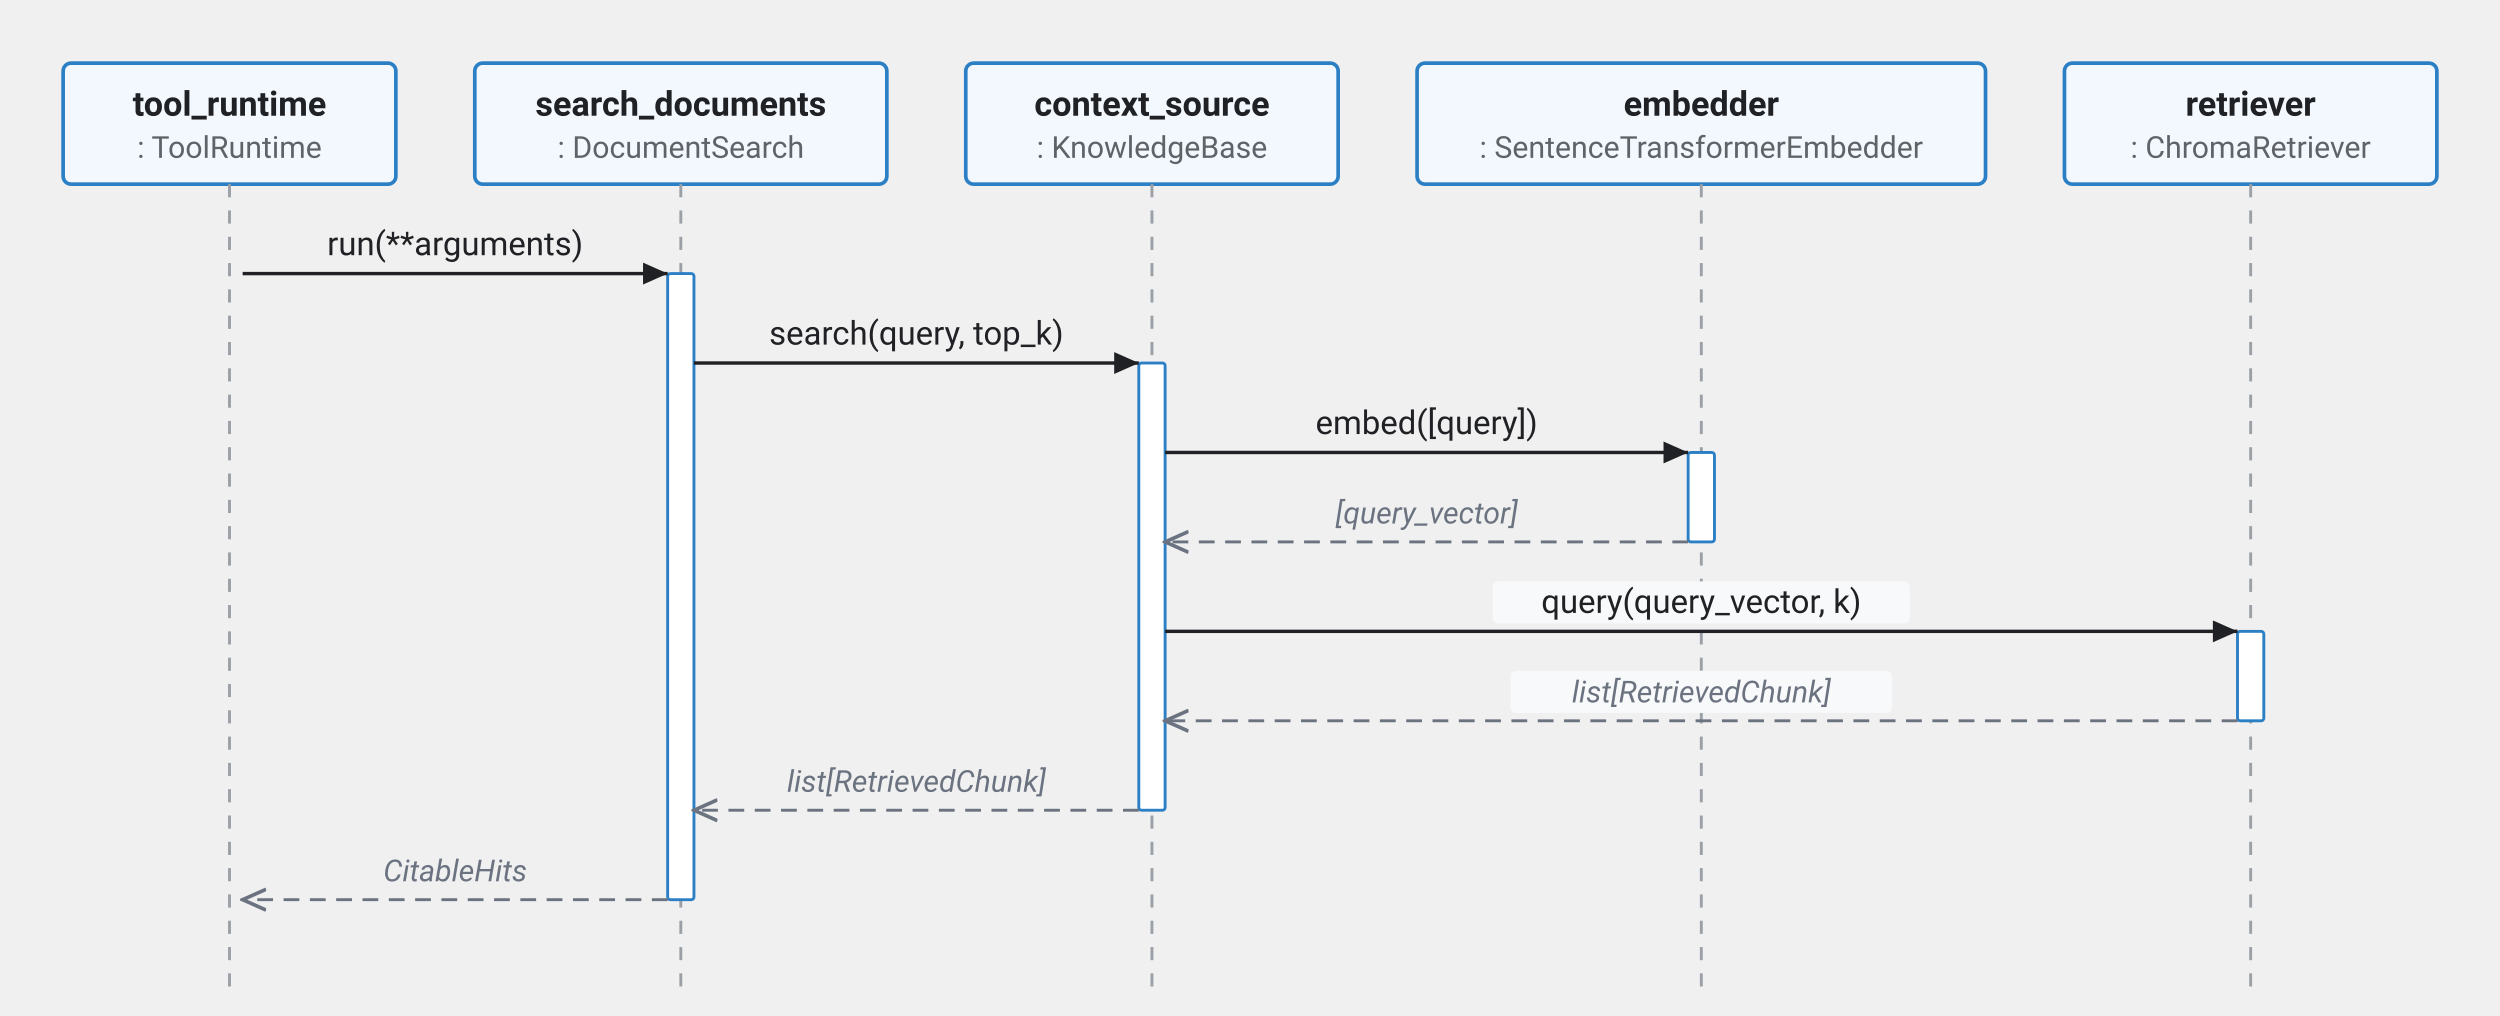
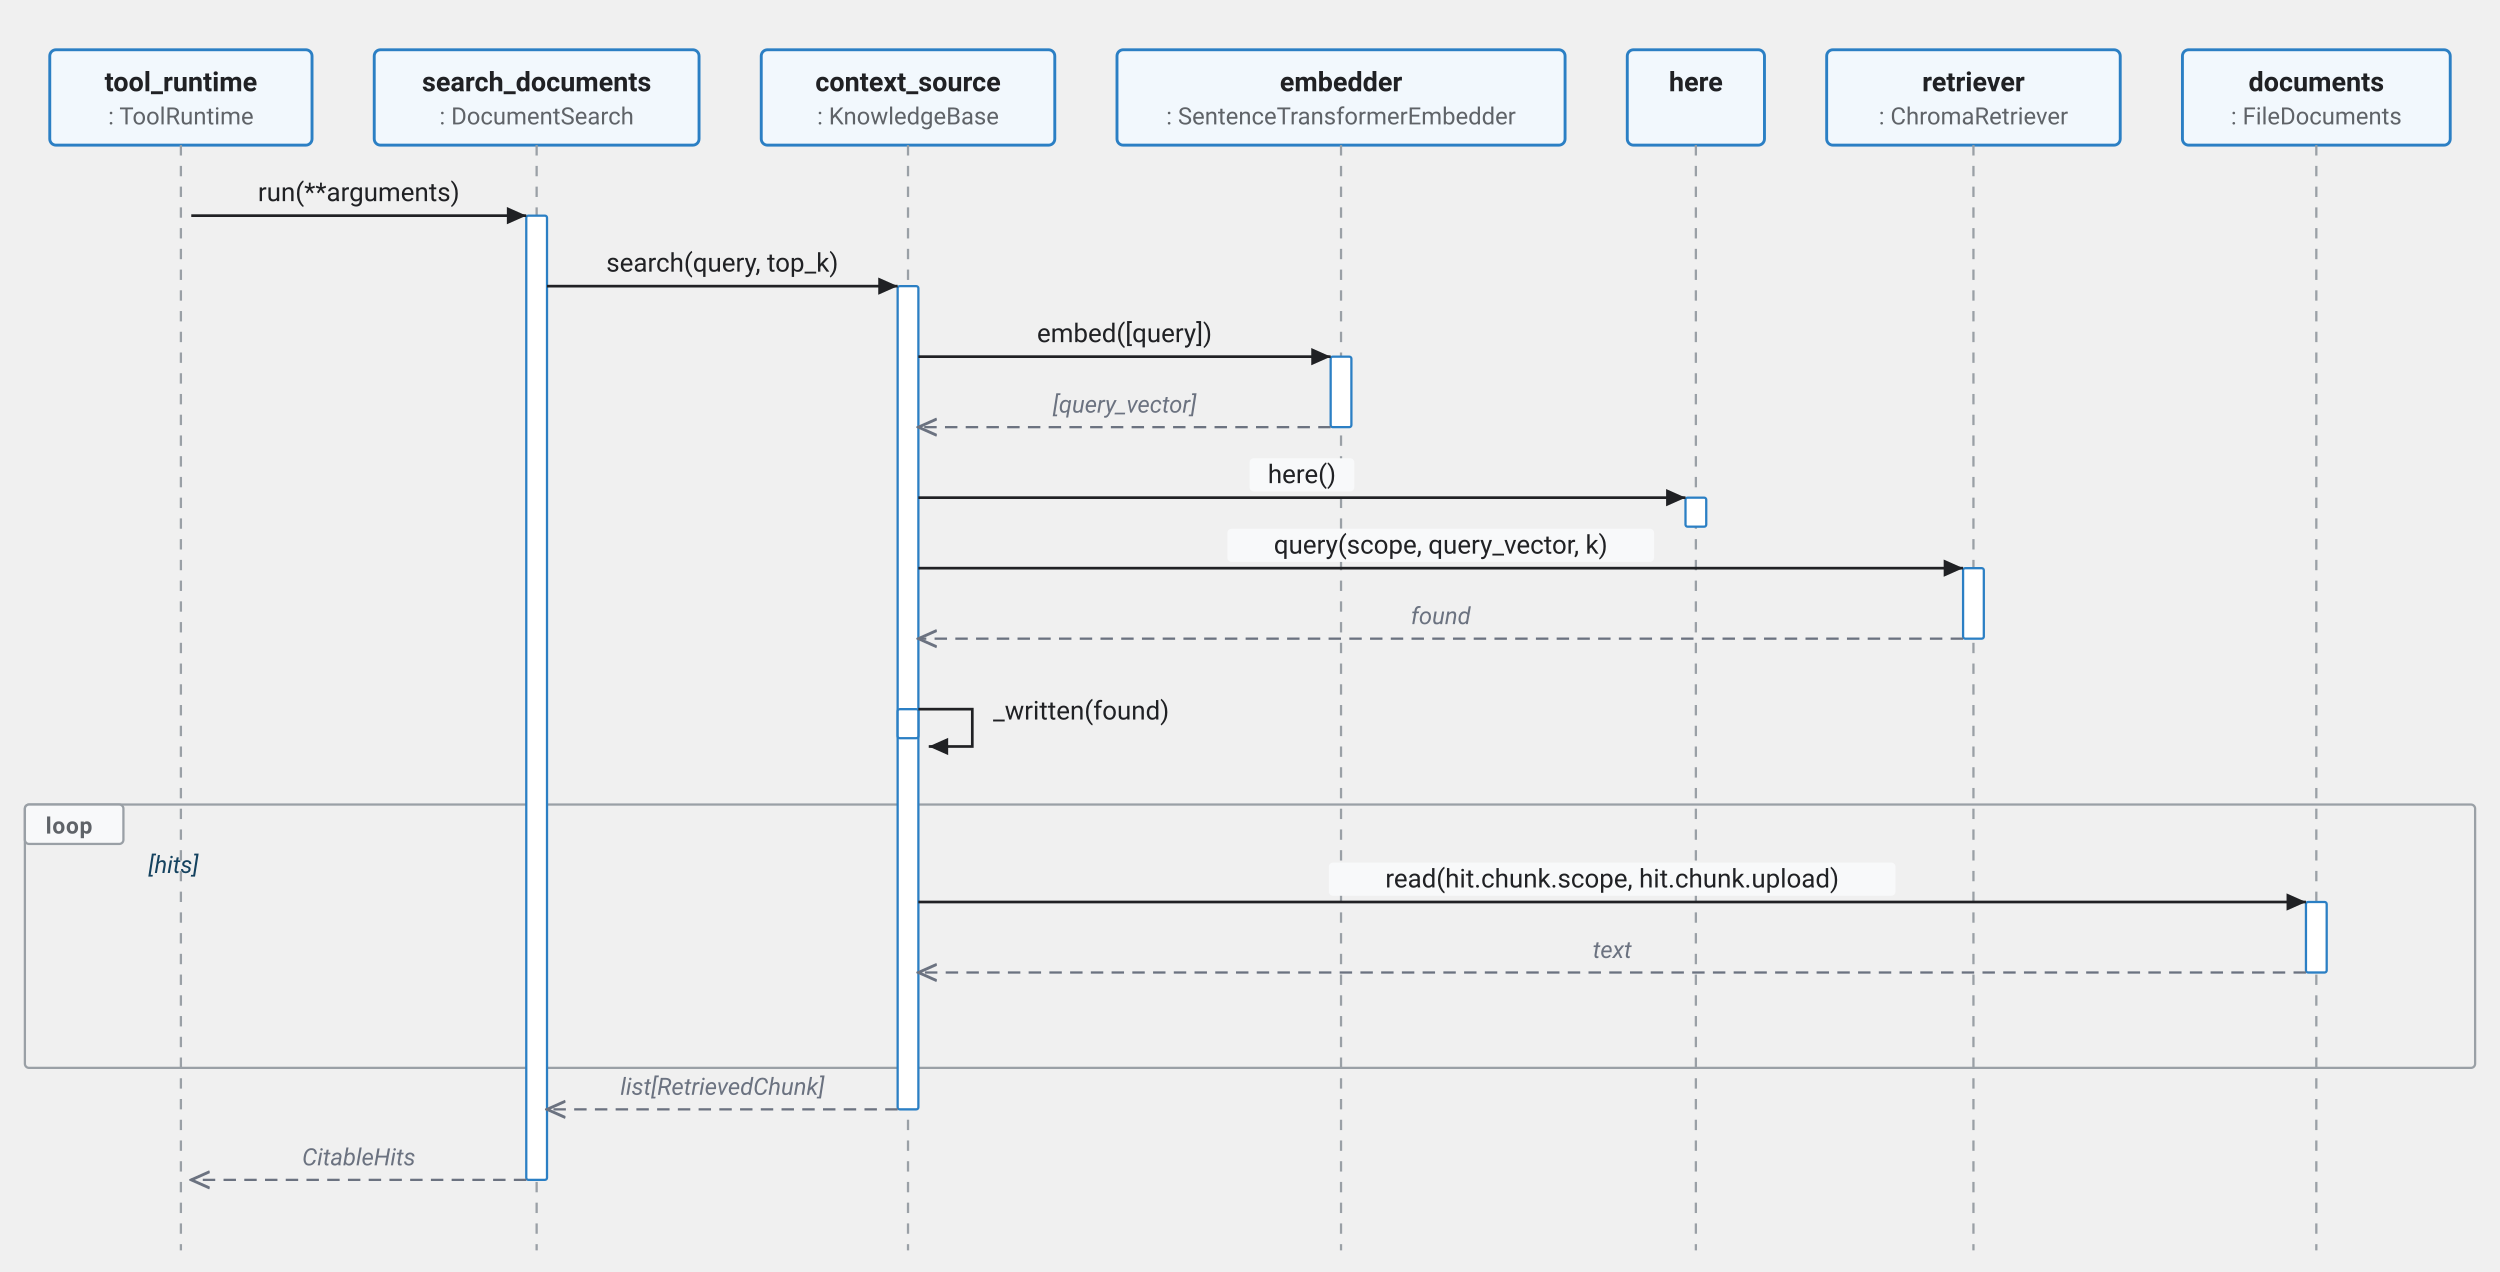
- <svg xmlns="http://www.w3.org/2000/svg" viewBox="0 0 950.34 386" width="950.34" height="386" role="img" aria-label="A UML sequence diagram of search: 4 messages between tool_runtime: ToolRuntime, search_documents: DocumentSearch, context_source: KnowledgeBase, embedder: SentenceTransformerEmbedder, retriever: ChromaRetriever. Generated by scripts/gen_session_maps.py.">
+ <svg xmlns="http://www.w3.org/2000/svg" viewBox="0 0 1205.65 613" width="1205.65" height="613" role="img" aria-label="A UML sequence diagram of search: 7 messages between tool_runtime: ToolRuntime, search_documents: DocumentSearch, context_source: KnowledgeBase, embedder: SentenceTransformerEmbedder, here, retriever: ChromaRetriever, documents: FileDocuments. Generated by scripts/gen_session_maps.py.">
  <style>
    text { font: 13px/1.4 -apple-system, "Segoe UI", Roboto, sans-serif; fill: #202124 }
    .role { font-weight: 600 }
    .kind { font-size: 11.5px; fill: #5f6368 }
    .head { fill: #f2f8fd; stroke: #2b7fc4; stroke-width: 1.4 }
    .life { stroke: #9aa0a6; stroke-width: 1.1; stroke-dasharray: 5 5 }
    .bar { fill: #ffffff; stroke: #2b7fc4; stroke-width: 1.1 }
    .send { stroke: #202124; stroke-width: 1.3; fill: none; marker-end: url(#sent) }
    .back { stroke: #6b7280; stroke-width: 1.1; fill: none;
            stroke-dasharray: 6 4; marker-end: url(#answered) }
    .said { font-size: 12.5px }
    .sheet { fill: #f8f9fa; stroke: none }
    .answer { font-size: 11.5px; fill: #6b7280; font-style: italic }
    .frame { fill: none; stroke: #9aa0a6; stroke-width: 1.1 }
    .tab { fill: #f8f9fa; stroke: #9aa0a6; stroke-width: 1.1 }
    .operator { font-size: 11px; font-weight: 600; fill: #5f6368;
                letter-spacing: .03em }
    .guard { font-size: 11.5px; fill: #14425f; font-style: italic }
    .split { stroke: #9aa0a6; stroke-width: 1; stroke-dasharray: 4 4; fill: none }
    @media (prefers-color-scheme: dark) {
      text { fill: #e8eaed }
      .kind { fill: #9aa0a6 }
      .head { fill: #10283a; stroke: #6fb6ea }
      .bar { fill: #303134; stroke: #6fb6ea }
      .send { stroke: #e8eaed }
      .sheet { fill: #2b2c2f }
      .back { stroke: #bdc1c6 }
      .answer { fill: #bdc1c6 }
      .frame, .split { stroke: #bdc1c6 }
      .tab { fill: #2b2c2f; stroke: #bdc1c6 }
      .operator { fill: #bdc1c6 }
      .guard { fill: #cfe6f7 }
    }
  </style>
  <defs>
    <marker id="sent" viewBox="0 0 10 10" refX="9" refY="5" markerWidth="8" markerHeight="8" orient="auto-start-reverse">
      <path d="M 0 1 L 9 5 L 0 9 z" fill="context-stroke" />
    </marker>
    <marker id="answered" viewBox="0 0 10 10" refX="9" refY="5" markerWidth="9" markerHeight="9" orient="auto-start-reverse">
      <path d="M 0 1 L 9 5 L 0 9" fill="none" stroke="context-stroke" stroke-width="1.4" />
    </marker>
  </defs>
+   <rect x="12" y="388" width="1181.65" height="127" rx="2" class="frame" />
+   <rect x="12" y="388" width="47.52" height="19" rx="2" class="tab" />
+   <text x="22" y="402" class="operator" text-anchor="start">loop</text>
+   <text x="71.52" y="421" class="guard" text-anchor="start">[hits]</text>
  <rect x="24" y="24" width="126.48" height="46" rx="3" class="head" />
  <text x="87.24" y="44" class="role" text-anchor="middle">tool_runtime</text>
  <text x="87.24" y="60" class="kind" text-anchor="middle">: ToolRuntime</text>
-   <path d="M 87.24 70 L 87.24 376" class="life" />
+   <path d="M 87.24 70 L 87.24 603" class="life" />
  <rect x="180.48" y="24" width="156.64" height="46" rx="3" class="head" />
  <text x="258.8" y="44" class="role" text-anchor="middle">search_documents</text>
  <text x="258.8" y="60" class="kind" text-anchor="middle">: DocumentSearch</text>
-   <path d="M 258.8 70 L 258.8 376" class="life" />
+   <path d="M 258.8 70 L 258.8 603" class="life" />
  <rect x="367.12" y="24" width="141.56" height="46" rx="3" class="head" />
  <text x="437.9" y="44" class="role" text-anchor="middle">context_source</text>
  <text x="437.9" y="60" class="kind" text-anchor="middle">: KnowledgeBase</text>
-   <path d="M 437.9 70 L 437.9 376" class="life" />
+   <path d="M 437.9 70 L 437.9 603" class="life" />
  <rect x="538.68" y="24" width="216.09" height="46" rx="3" class="head" />
  <text x="646.725" y="44" class="role" text-anchor="middle">embedder</text>
  <text x="646.725" y="60" class="kind" text-anchor="middle">: SentenceTransformerEmbedder</text>
-   <path d="M 646.725 70 L 646.725 376" class="life" />
-   <rect x="784.77" y="24" width="141.57" height="46" rx="3" class="head" />
-   <text x="855.555" y="44" class="role" text-anchor="middle">retriever</text>
-   <text x="855.555" y="60" class="kind" text-anchor="middle">: ChromaRetriever</text>
-   <path d="M 855.555 70 L 855.555 376" class="life" />
+   <path d="M 646.725 70 L 646.725 603" class="life" />
+   <rect x="784.77" y="24" width="66.16" height="46" rx="3" class="head" />
+   <text x="817.85" y="44" class="role" text-anchor="middle">here</text>
+   <path d="M 817.85 70 L 817.85 603" class="life" />
+   <rect x="880.93" y="24" width="141.57" height="46" rx="3" class="head" />
+   <text x="951.715" y="44" class="role" text-anchor="middle">retriever</text>
+   <text x="951.715" y="60" class="kind" text-anchor="middle">: ChromaRetriever</text>
+   <path d="M 951.715 70 L 951.715 603" class="life" />
+   <rect x="1052.5" y="24" width="129.15" height="46" rx="3" class="head" />
+   <text x="1117.07" y="44" class="role" text-anchor="middle">documents</text>
+   <text x="1117.07" y="60" class="kind" text-anchor="middle">: FileDocuments</text>
+   <path d="M 1117.07 70 L 1117.07 603" class="life" />
  <rect x="641.725" y="172" width="10" height="34" rx="1" class="bar" />
-   <rect x="850.555" y="240" width="10" height="34" rx="1" class="bar" />
-   <rect x="432.9" y="138" width="10" height="170" rx="1" class="bar" />
-   <rect x="253.8" y="104" width="10" height="238" rx="1" class="bar" />
+   <rect x="946.715" y="274" width="10" height="34" rx="1" class="bar" />
+   <rect x="1112.07" y="435" width="10" height="34" rx="1" class="bar" />
+   <rect x="432.9" y="138" width="10" height="397" rx="1" class="bar" />
+   <rect x="253.8" y="104" width="10" height="465" rx="1" class="bar" />
+   <rect x="812.85" y="240" width="10" height="14" rx="1" class="bar" />
+   <rect x="432.9" y="342" width="10" height="14" rx="1" class="bar" />
  <path d="M 92.24 104 L 253.8 104" class="send" />
  <text x="173.02" y="97" class="said" text-anchor="middle">run(**arguments)</text>
  <path d="M 263.8 138 L 432.9 138" class="send" />
  <text x="348.35" y="131" class="said" text-anchor="middle">search(query, top_k)</text>
  <path d="M 442.9 172 L 641.725 172" class="send" />
  <text x="542.312" y="165" class="said" text-anchor="middle">embed([query])</text>
  <path d="M 641.725 206 L 442.9 206" class="back" />
  <text x="542.312" y="199" class="answer" text-anchor="middle">[query_vector]</text>
-   <path d="M 442.9 240 L 850.555 240" class="send" />
-   <rect x="567.477" y="221" width="158.5" height="16" rx="2" class="sheet" />
-   <text x="646.727" y="233" class="said" text-anchor="middle">query(query_vector, k)</text>
-   <path d="M 850.555 274 L 442.9 274" class="back" />
-   <rect x="574.227" y="255" width="145" height="16" rx="2" class="sheet" />
-   <text x="646.727" y="267" class="answer" text-anchor="middle">list[RetrievedChunk]</text>
-   <path d="M 432.9 308 L 263.8 308" class="back" />
-   <text x="348.35" y="301" class="answer" text-anchor="middle">list[RetrievedChunk]</text>
-   <path d="M 253.8 342 L 92.24 342" class="back" />
-   <text x="173.02" y="335" class="answer" text-anchor="middle">CitableHits</text>
+   <path d="M 442.9 240 L 812.85 240" class="send" />
+   <rect x="602.625" y="221" width="50.5" height="16" rx="2" class="sheet" />
+   <text x="627.875" y="233" class="said" text-anchor="middle">here()</text>
+   <path d="M 442.9 274 L 946.715 274" class="send" />
+   <rect x="591.932" y="255" width="205.75" height="16" rx="2" class="sheet" />
+   <text x="694.807" y="267" class="said" text-anchor="middle">query(scope, query_vector, k)</text>
+   <path d="M 946.715 308 L 442.9 308" class="back" />
+   <text x="694.807" y="301" class="answer" text-anchor="middle">found</text>
+   <path d="M 442.9 342 L 468.9 342 L 468.9 360 L 447.9 360" class="send" />
+   <text x="478.9" y="347" class="said" text-anchor="start">_written(found)</text>
+   <path d="M 442.9 435 L 1112.07 435" class="send" />
+   <rect x="640.862" y="416" width="273.25" height="16" rx="2" class="sheet" />
+   <text x="777.487" y="428" class="said" text-anchor="middle">read(hit.chunk.scope, hit.chunk.upload)</text>
+   <path d="M 1112.07 469 L 442.9 469" class="back" />
+   <text x="777.487" y="462" class="answer" text-anchor="middle">text</text>
+   <path d="M 432.9 535 L 263.8 535" class="back" />
+   <text x="348.35" y="528" class="answer" text-anchor="middle">list[RetrievedChunk]</text>
+   <path d="M 253.8 569 L 92.24 569" class="back" />
+   <text x="173.02" y="562" class="answer" text-anchor="middle">CitableHits</text>
</svg>
